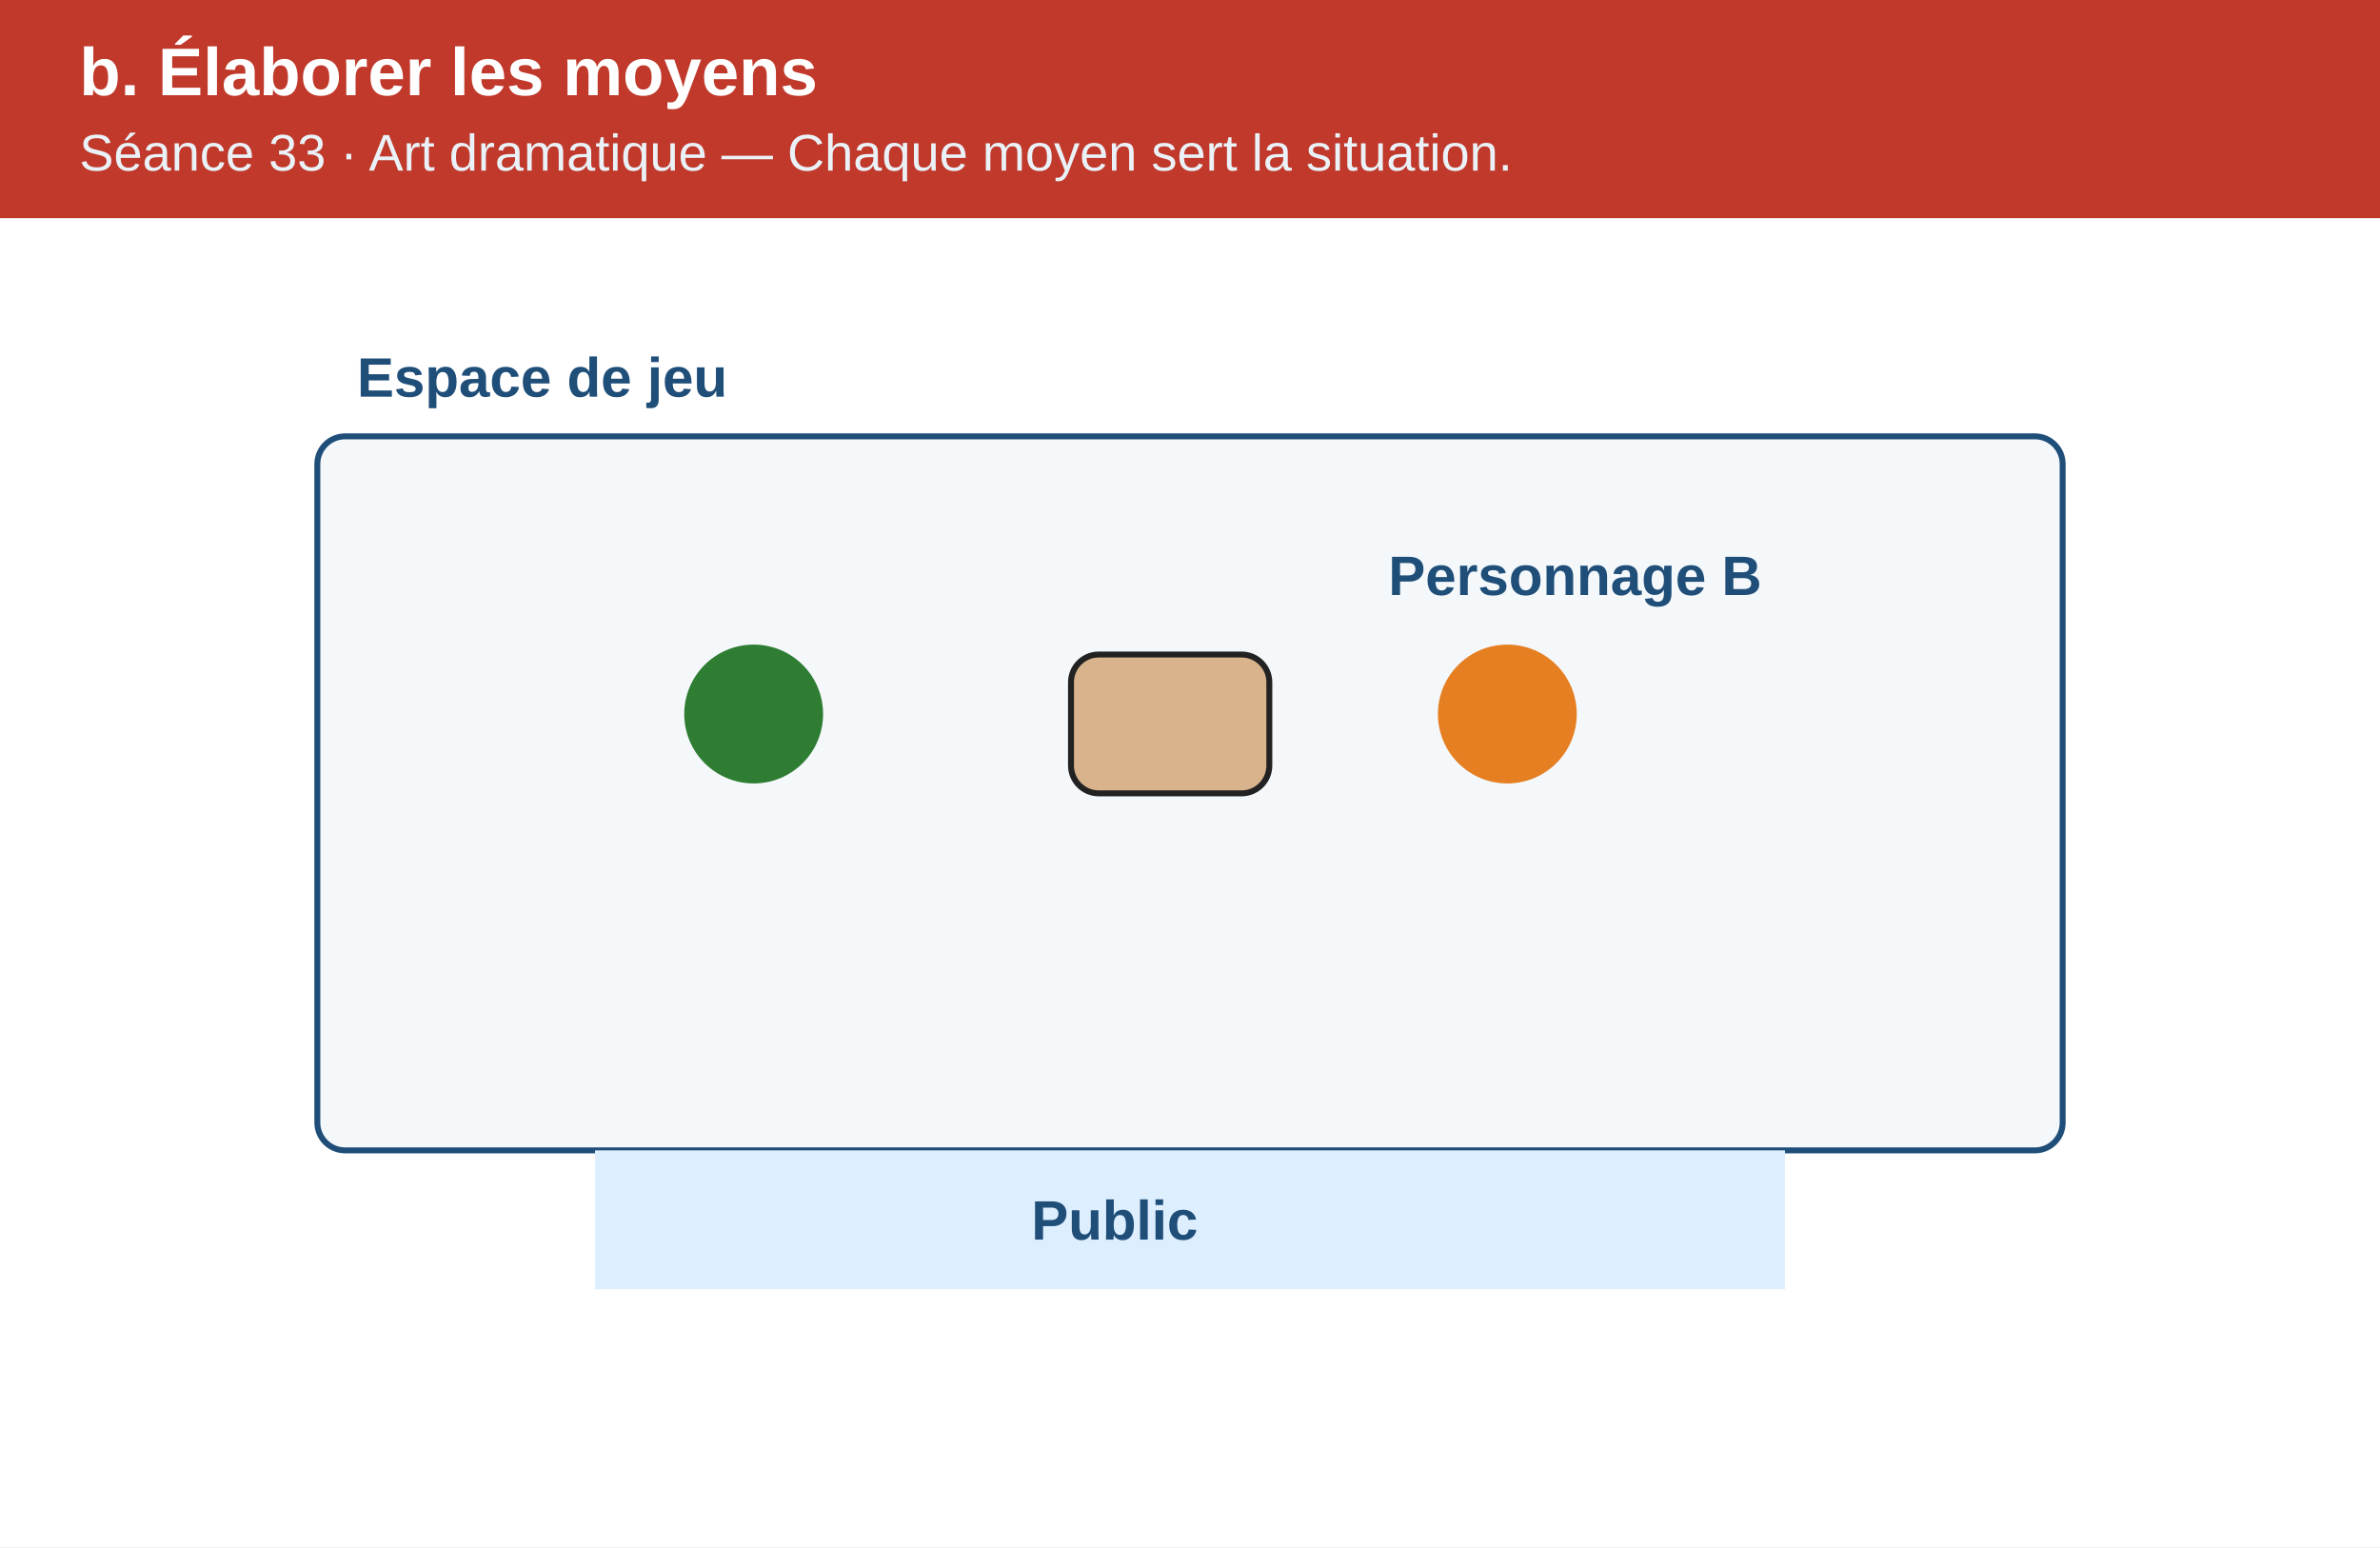
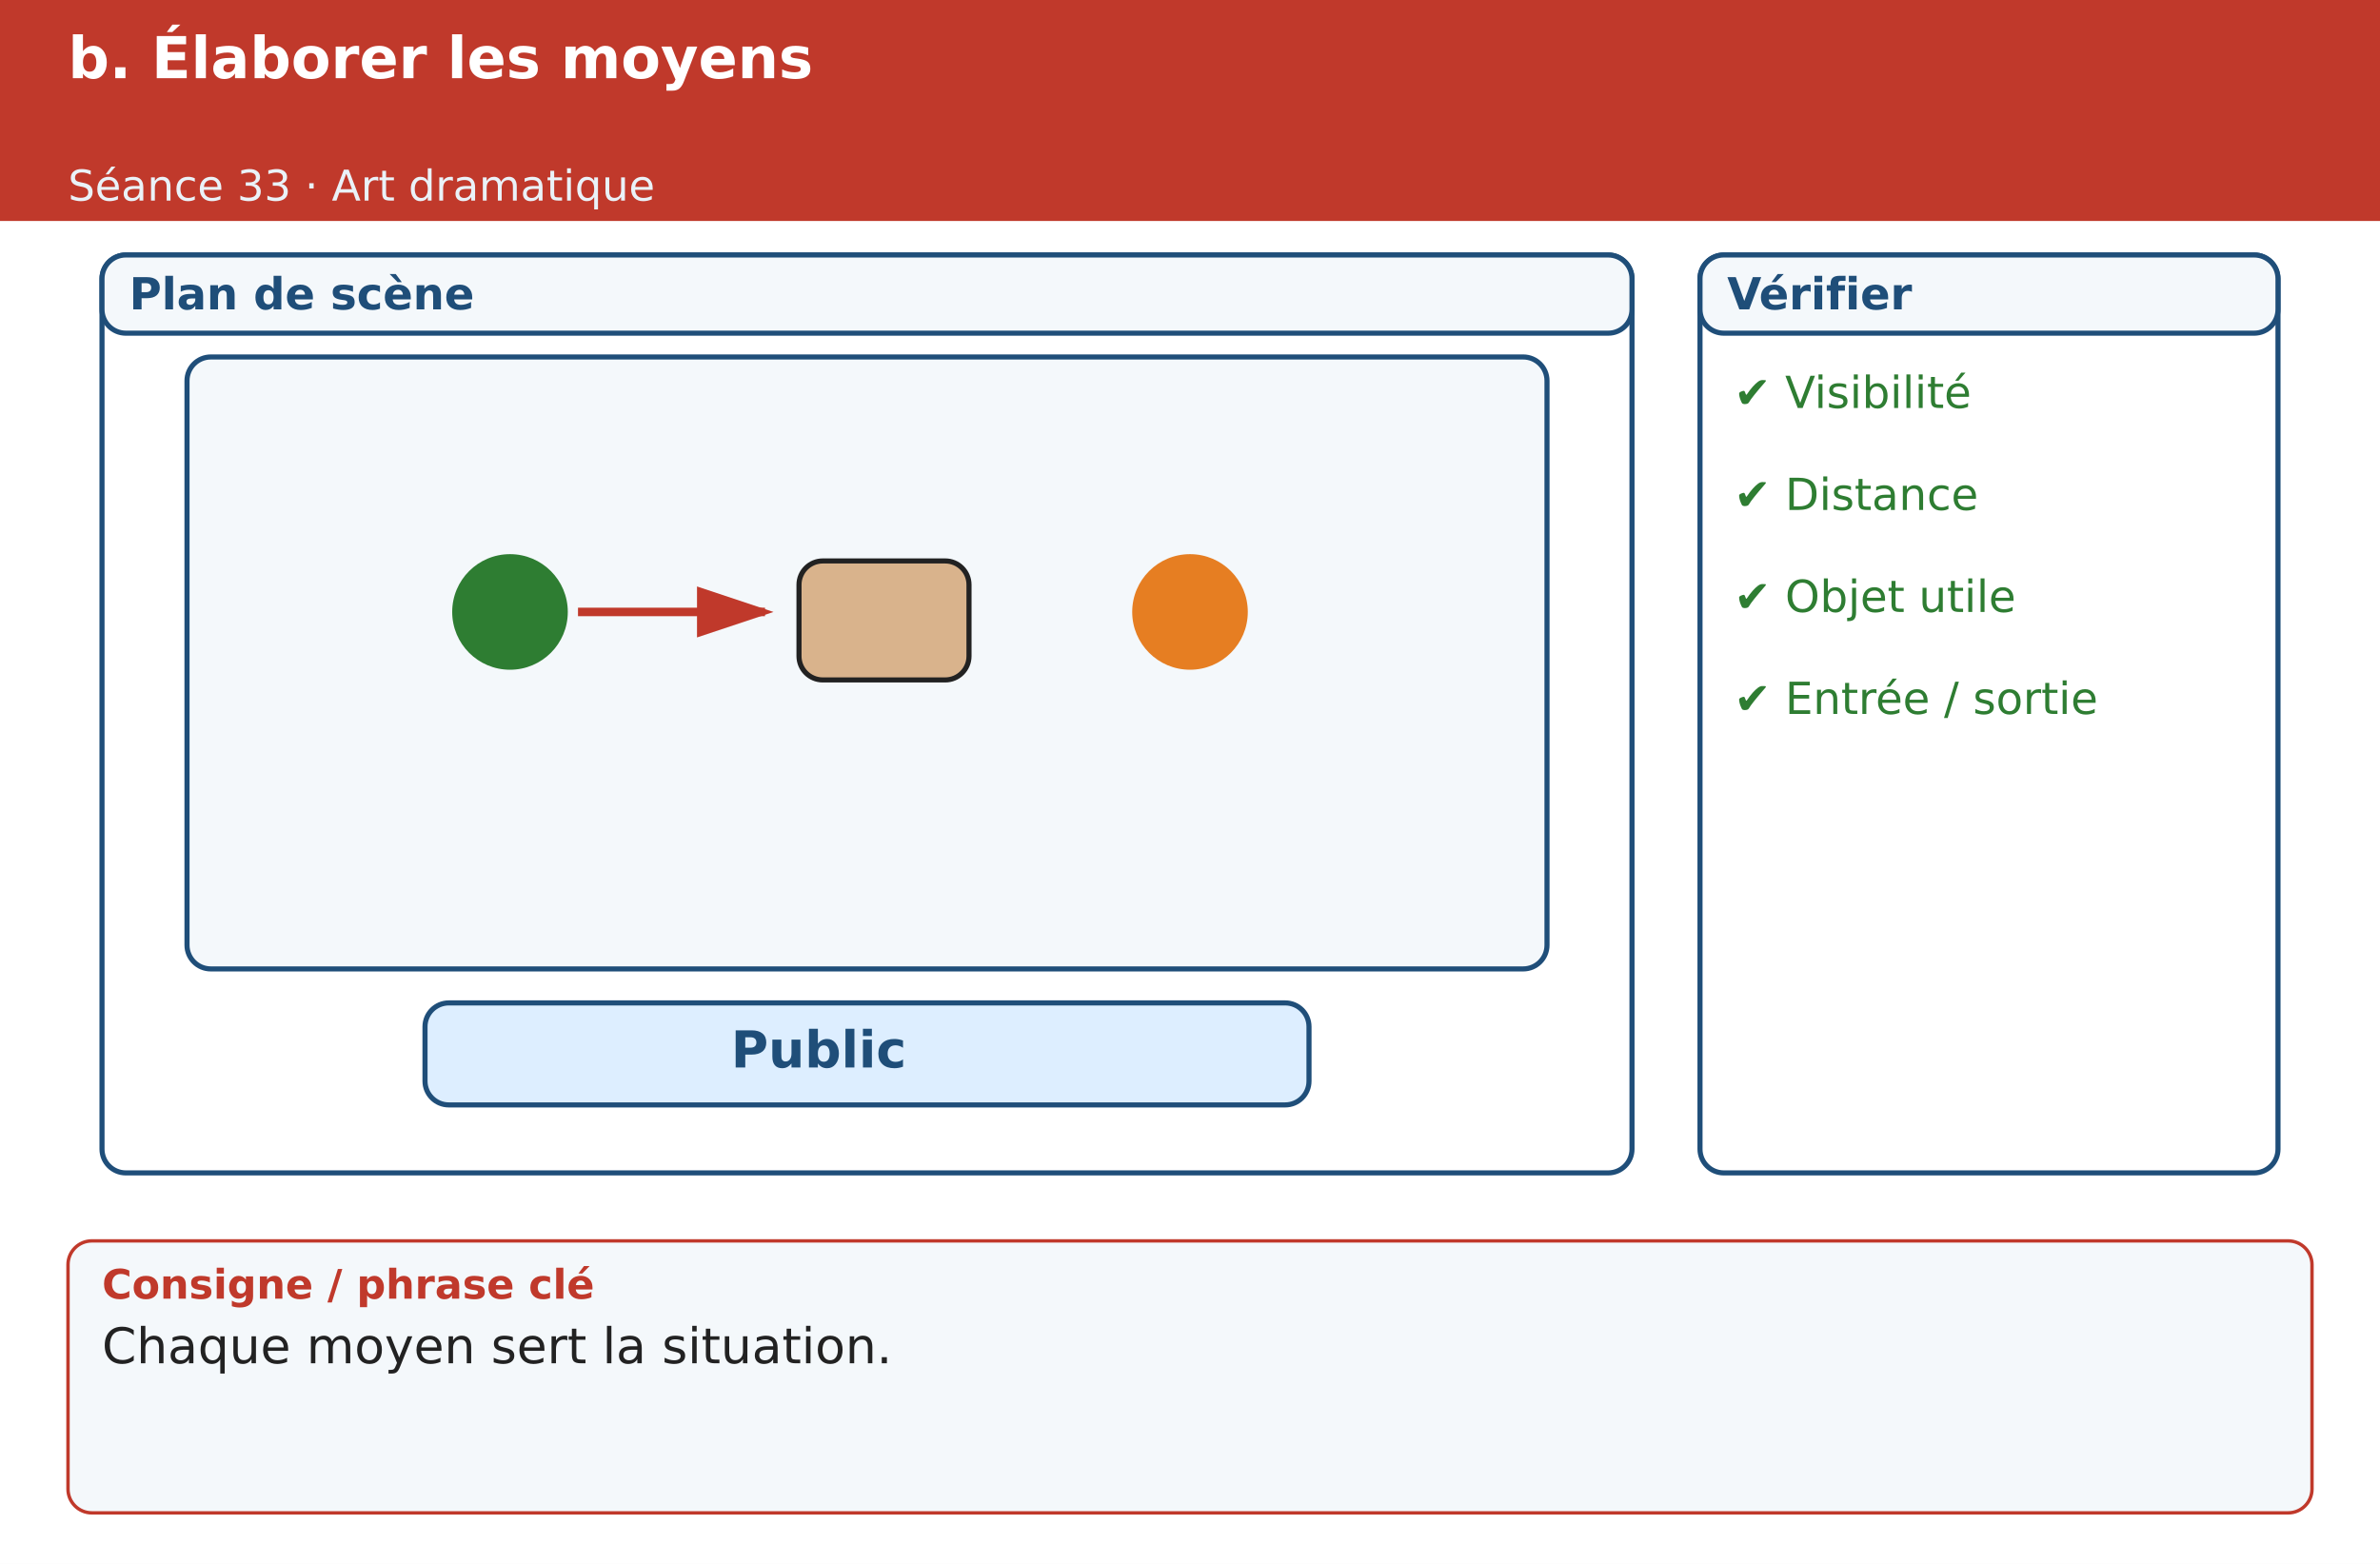
- <svg xmlns="http://www.w3.org/2000/svg" width="1200" height="780" viewBox="0 0 1200 780">
+ <svg xmlns="http://www.w3.org/2000/svg" width="1400" height="920" viewBox="0 0 1400 920">
  <defs>
    <marker id="arr" markerWidth="10" markerHeight="10" refX="8" refY="3" orient="auto">
      <path d="M0,0 L0,6 L9,3 z" fill="#C0392B" />
    </marker>
  </defs>
-   <rect width="1200" height="780" fill="#fff" />
-   <rect x="0" y="0" width="1200" height="110" fill="#C0392B" />
-   <text x="40" y="48" font-family="Arial" font-size="34" font-weight="700" fill="#fff">b. Élaborer les moyens</text>
-   <text x="40" y="86" font-family="Arial" font-size="26" fill="#EAF2F8">Séance 33 · Art dramatique — Chaque moyen sert la situation.</text>
-   <rect x="160" y="220" width="880" height="360" rx="14" fill="#F4F8FB" stroke="#1F4E79" stroke-width="3" />
-   <text x="180" y="200" font-family="Arial, sans-serif" font-size="28" font-weight="700" fill="#1F4E79" text-anchor="start">Espace de jeu</text>
-   <rect x="300" y="580" width="600" height="70" fill="#DDEEFF" />
-   <text x="520" y="625" font-family="Arial, sans-serif" font-size="28" font-weight="700" fill="#1F4E79" text-anchor="start">Public</text>
-   <circle cx="380" cy="360" r="35" fill="#2E7D32" />
-   <circle cx="760" cy="360" r="35" fill="#E67E22" />
-   <rect x="540" y="330" width="100" height="70" rx="14" fill="#d9b38c" stroke="#222" stroke-width="3" />
-   <text x="700" y="300" font-family="Arial, sans-serif" font-size="28" font-weight="700" fill="#1F4E79" text-anchor="start">Personnage B</text>
+   <rect width="1400" height="920" fill="#fff" />
+   <rect width="1400" height="130" fill="#C0392B" />
+   <text x="40" y="46" font-family="DejaVu Sans, Arial" font-size="34" font-weight="700" fill="#fff">b. Élaborer les moyens</text>
+   <text x="40" y="118" font-family="DejaVu Sans, Arial" font-size="25" fill="#EAF2F8">Séance 33 · Art dramatique</text>
+   <rect x="60" y="150" width="900" height="540" rx="14" fill="#fff" stroke="#1F4E79" stroke-width="3" />
+   <rect x="60" y="150" width="900" height="46" rx="14" fill="#F4F8FB" stroke="#1F4E79" stroke-width="3" />
+   <text x="76" y="182" font-family="DejaVu Sans, Arial, sans-serif" font-size="26" font-weight="700" fill="#1F4E79" text-anchor="start">Plan de scène</text>
+   <rect x="110" y="210" width="800" height="360" rx="14" fill="#F4F8FB" stroke="#1F4E79" stroke-width="3" />
+   <circle cx="300" cy="360" r="34" fill="#2E7D32" />
+   <circle cx="700" cy="360" r="34" fill="#E67E22" />
+   <rect x="470" y="330" width="100" height="70" rx="14" fill="#D9B38C" stroke="#222" stroke-width="3" />
+   <rect x="250" y="590" width="520" height="60" rx="14" fill="#DDEEFF" stroke="#1F4E79" stroke-width="3" />
+   <text x="430" y="628" font-family="DejaVu Sans, Arial, sans-serif" font-size="30" font-weight="700" fill="#1F4E79" text-anchor="start">Public</text>
+   <line x1="340" y1="360" x2="450" y2="360" stroke="#C0392B" stroke-width="5" marker-end="url(#arr)" />
+   <rect x="1000" y="150" width="340" height="540" rx="14" fill="#fff" stroke="#1F4E79" stroke-width="3" />
+   <rect x="1000" y="150" width="340" height="46" rx="14" fill="#F4F8FB" stroke="#1F4E79" stroke-width="3" />
+   <text x="1016" y="182" font-family="DejaVu Sans, Arial, sans-serif" font-size="26" font-weight="700" fill="#1F4E79" text-anchor="start">Vérifier</text>
+   <text x="1020" y="240" font-family="DejaVu Sans, Arial, sans-serif" font-size="26" font-weight="400" fill="#2E7D32" text-anchor="start">✔ Visibilité</text>
+   <text x="1020" y="300" font-family="DejaVu Sans, Arial, sans-serif" font-size="26" font-weight="400" fill="#2E7D32" text-anchor="start">✔ Distance</text>
+   <text x="1020" y="360" font-family="DejaVu Sans, Arial, sans-serif" font-size="26" font-weight="400" fill="#2E7D32" text-anchor="start">✔ Objet utile</text>
+   <text x="1020" y="420" font-family="DejaVu Sans, Arial, sans-serif" font-size="26" font-weight="400" fill="#2E7D32" text-anchor="start">✔ Entrée / sortie</text>
+   <rect x="40" y="730" width="1320" height="160" rx="14" fill="#F4F8FB" stroke="#C0392B" stroke-width="2" />
+   <text x="60" y="764" font-family="DejaVu Sans, Arial" font-size="24" font-weight="700" fill="#C0392B">Consigne / phrase clé</text>
+   <text x="60" y="802" font-family="DejaVu Sans, Arial" font-size="29" fill="#222">Chaque moyen sert la situation.</text>
</svg>
